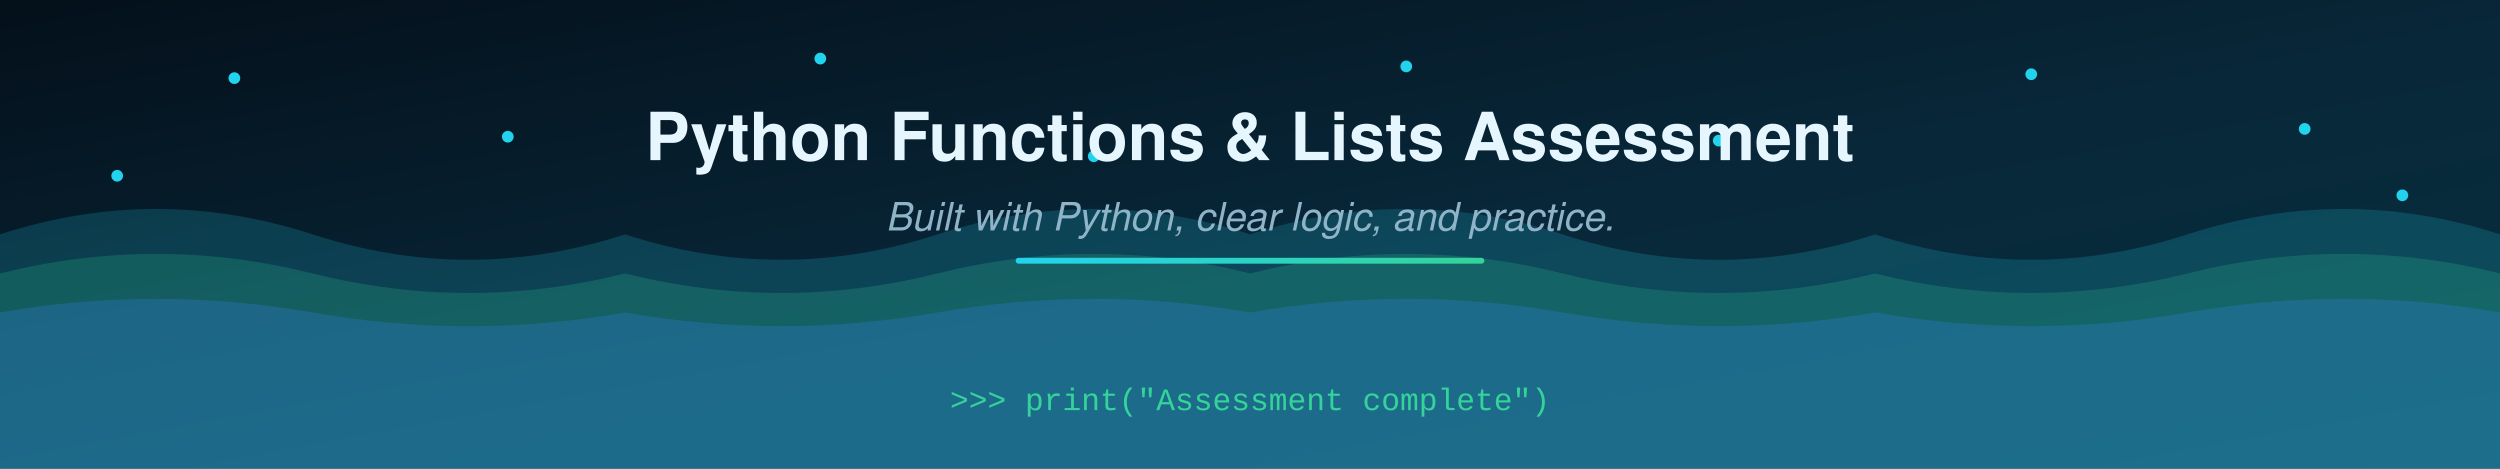
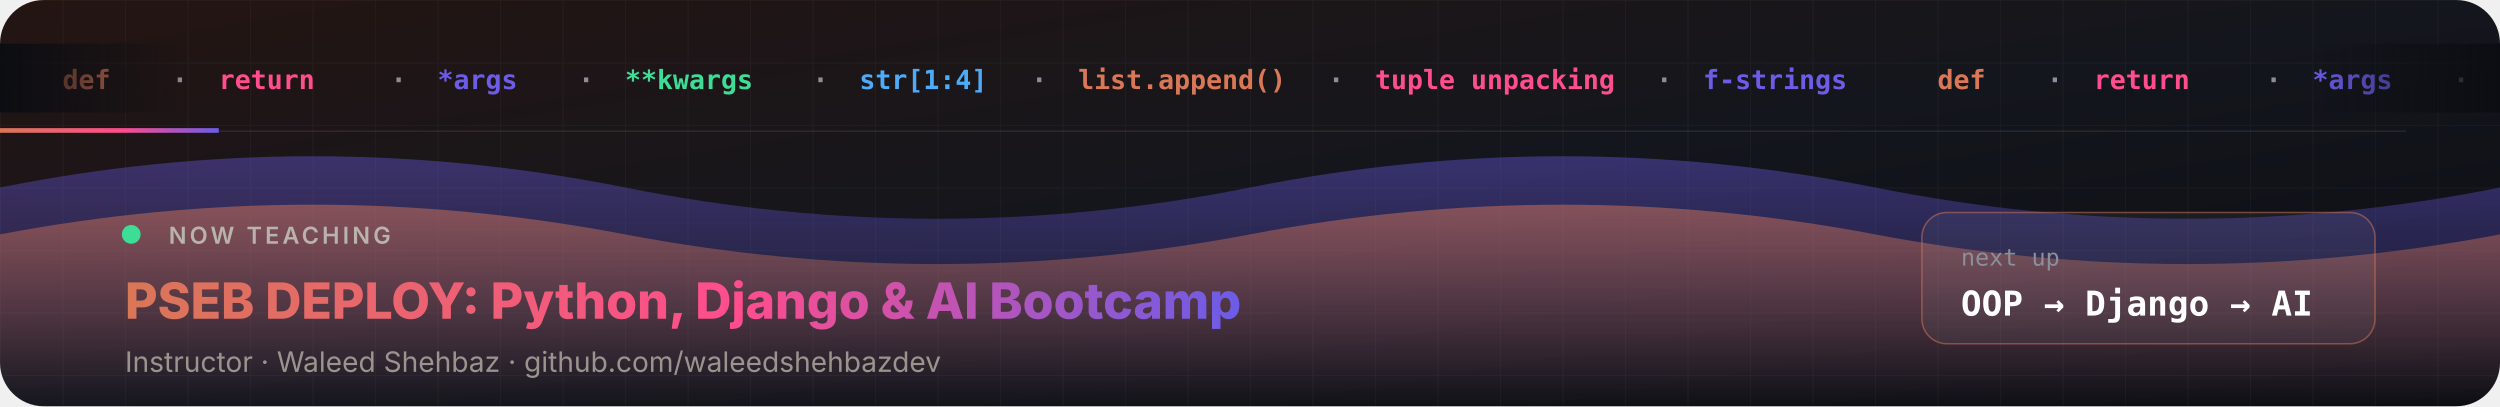
- <svg xmlns="http://www.w3.org/2000/svg" viewBox="0 0 1280 240" width="1280" height="240" role="img" aria-label="Footer: built with Python, clear logic, and practice">
+ <svg xmlns="http://www.w3.org/2000/svg" viewBox="0 0 1600 260" width="1600" height="260" role="img" aria-labelledby="t d">
  <defs>
    <linearGradient id="bg" x1="0" y1="0" x2="1" y2="1">
-       <stop offset="0" stop-color="#04101a" />
-       <stop offset=".55" stop-color="#08283a" />
-       <stop offset="1" stop-color="#06303a" />
+       <stop offset="0" stop-color="#241512" />
+       <stop offset="0.5" stop-color="#14161d" />
+       <stop offset="1" stop-color="#0b0d12" />
    </linearGradient>
-     <linearGradient id="ac" x1="0" x2="1">
-       <stop offset="0" stop-color="#22d3ee" />
-       <stop offset="1" stop-color="#34d399" />
+     <linearGradient id="accent" x1="0" y1="0" x2="1" y2="0">
+       <stop offset="0" stop-color="#d97757" />
+       <stop offset="0.55" stop-color="#ff4d8d" />
+       <stop offset="1" stop-color="#6c5ce7" />
    </linearGradient>
-     <radialGradient id="globe" cx=".4" cy=".35" r=".8">
-       <stop offset="0" stop-color="#0e5a7a" />
-       <stop offset=".6" stop-color="#0a3150" />
-       <stop offset="1" stop-color="#051a2b" />
-     </radialGradient>
-     <filter id="glow" x="-50%" y="-50%" width="200%" height="200%">
-       <feGaussianBlur stdDeviation="4" result="b" />
-       <feMerge>
-         <feMergeNode in="b" />
-         <feMergeNode in="SourceGraphic" />
-       </feMerge>
-     </filter>
+     <linearGradient id="w1" x1="0" y1="0" x2="0" y2="1">
+       <stop offset="0" stop-color="#d97757" stop-opacity="0.5" />
+       <stop offset="1" stop-color="#d97757" stop-opacity="0" />
+     </linearGradient>
+     <linearGradient id="w2" x1="0" y1="0" x2="0" y2="1">
+       <stop offset="0" stop-color="#6c5ce7" stop-opacity="0.4" />
+       <stop offset="1" stop-color="#6c5ce7" stop-opacity="0" />
+     </linearGradient>
+     <linearGradient id="fade" x1="0" y1="0" x2="1" y2="0">
+       <stop offset="0" stop-color="#0b0d12" stop-opacity="1" />
+       <stop offset="0.08" stop-color="#0b0d12" stop-opacity="0" />
+       <stop offset="0.92" stop-color="#0b0d12" stop-opacity="0" />
+       <stop offset="1" stop-color="#0b0d12" stop-opacity="1" />
+     </linearGradient>
+     <pattern id="grid" width="40" height="40" patternUnits="userSpaceOnUse">
+       <path d="M40 0H0V40" fill="none" stroke="#ffffff" stroke-opacity="0.04" />
+     </pattern>
+     <clipPath id="clip">
+       <rect width="1600" height="260" rx="28" />
+     </clipPath>
+     <clipPath id="tickerClip">
+       <rect x="0" y="28" width="1600" height="44" />
+     </clipPath>
  </defs>
-   <rect width="1280" height="240" fill="url(#bg)" />
-   <circle cx="120" cy="40" r="3" fill="#22d3ee">
-     <animate attributeName="opacity" values=".2;1;.2" dur="2s" begin="0.0s" repeatCount="indefinite" />
-   </circle>
-   <circle cx="260" cy="70" r="3" fill="#22d3ee">
-     <animate attributeName="opacity" values=".2;1;.2" dur="3s" begin="0.3s" repeatCount="indefinite" />
-   </circle>
-   <circle cx="420" cy="30" r="3" fill="#22d3ee">
-     <animate attributeName="opacity" values=".2;1;.2" dur="4s" begin="0.6s" repeatCount="indefinite" />
-   </circle>
-   <circle cx="560" cy="80" r="3" fill="#22d3ee">
-     <animate attributeName="opacity" values=".2;1;.2" dur="5s" begin="0.9s" repeatCount="indefinite" />
-   </circle>
-   <circle cx="720" cy="34" r="3" fill="#22d3ee">
-     <animate attributeName="opacity" values=".2;1;.2" dur="2s" begin="1.2s" repeatCount="indefinite" />
-   </circle>
-   <circle cx="880" cy="72" r="3" fill="#22d3ee">
-     <animate attributeName="opacity" values=".2;1;.2" dur="3s" begin="1.5s" repeatCount="indefinite" />
-   </circle>
-   <circle cx="1040" cy="38" r="3" fill="#22d3ee">
-     <animate attributeName="opacity" values=".2;1;.2" dur="4s" begin="1.8s" repeatCount="indefinite" />
-   </circle>
-   <circle cx="1180" cy="66" r="3" fill="#22d3ee">
-     <animate attributeName="opacity" values=".2;1;.2" dur="5s" begin="2.1s" repeatCount="indefinite" />
-   </circle>
-   <circle cx="60" cy="90" r="3" fill="#22d3ee">
-     <animate attributeName="opacity" values=".2;1;.2" dur="2s" begin="2.4s" repeatCount="indefinite" />
-   </circle>
-   <circle cx="1230" cy="100" r="3" fill="#22d3ee">
-     <animate attributeName="opacity" values=".2;1;.2" dur="3s" begin="2.7s" repeatCount="indefinite" />
-   </circle>
-   <svg x="0" y="0" width="1280" height="240" viewBox="0 0 1280 240" overflow="hidden">
-     <path d="M0 120 Q80 94 160 120 T320 120 Q400 146 480 120 T640 120 Q720 94 800 120 T960 120 Q1040 146 1120 120 T1280 120 Q1360 94 1440 120 T1600 120 Q1680 146 1760 120 T1920 120 Q2000 94 2080 120 T2240 120 Q2320 146 2400 120 T2560 120 V240 H0 Z" fill="#22d3ee" fill-opacity="0.18">
-       <animateTransform attributeName="transform" type="translate" from="0 0" to="-640 0" dur="14s" repeatCount="indefinite" />
-     </path>
-     <path d="M0 140 Q80 120 160 140 T320 140 Q400 160 480 140 T640 140 Q720 120 800 140 T960 140 Q1040 160 1120 140 T1280 140 Q1360 120 1440 140 T1600 140 Q1680 160 1760 140 T1920 140 Q2000 120 2080 140 T2240 140 Q2320 160 2400 140 T2560 140 V240 H0 Z" fill="#34d399" fill-opacity="0.2">
-       <animateTransform attributeName="transform" type="translate" from="0 0" to="-640 0" dur="10s" repeatCount="indefinite" />
-     </path>
-     <path d="M0 160 Q80 146 160 160 T320 160 Q400 174 480 160 T640 160 Q720 146 800 160 T960 160 Q1040 174 1120 160 T1280 160 Q1360 146 1440 160 T1600 160 Q1680 174 1760 160 T1920 160 Q2000 146 2080 160 T2240 160 Q2320 174 2400 160 T2560 160 V240 H0 Z" fill="#3b82f6" fill-opacity="0.25">
-       <animateTransform attributeName="transform" type="translate" from="0 0" to="-640 0" dur="7s" repeatCount="indefinite" />
-     </path>
-   </svg>
-   <text x="640" y="82" text-anchor="middle" font-family="'Segoe UI',Helvetica,Arial,sans-serif" font-size="34" font-weight="800" fill="#e6f6ff">Python Functions &amp; Lists Assessment</text>
-   <text x="640" y="118" text-anchor="middle" font-family="'Segoe UI',Helvetica,Arial,sans-serif" font-size="20" font-style="italic" fill="#8fb3c7">Built with Python, clear logic, and practice.</text>
-   <rect x="520" y="132" width="240" height="3" rx="1.5" fill="url(#ac)">
-     <animate attributeName="x" values="440;600;440" dur="6s" repeatCount="indefinite" />
-   </rect>
-   <text x="640" y="210" text-anchor="middle" font-family="Consolas,Menlo,'Courier New',monospace" font-size="16" fill="#34d399">&gt;&gt;&gt; print("Assessment complete")<animate attributeName="opacity" values="1;.45;1" dur="2.4s" repeatCount="indefinite" />
-   </text>
+   <style>
+     .sans{font-family:'Inter','Segoe UI',Helvetica,Arial,sans-serif}
+     .mono{font-family:'JetBrains Mono','Fira Code',Consolas,Menlo,monospace}
+     .w1{animation:drift 16s linear infinite}
+     .w2{animation:drift 26s linear infinite reverse}
+     @keyframes drift{from{transform:translateX(0)}to{transform:translateX(-800px)}}
+     .ticker{animation:scroll 30s linear infinite}
+     @keyframes scroll{from{transform:translateX(0)}to{transform:translateX(-1200px)}}
+     .pulse{animation:pulse 2.2s ease-in-out infinite;transform-box:fill-box;transform-origin:center}
+     @keyframes pulse{0%,100%{transform:scale(1);opacity:1}50%{transform:scale(1.7);opacity:.3}}
+     .shine{animation:shine 4s ease-in-out infinite}
+     @keyframes shine{0%{transform:translateX(-200px);opacity:0}40%{opacity:1}100%{transform:translateX(1700px);opacity:0}}
+     .bob{animation:bob 4s ease-in-out infinite;transform-box:fill-box;transform-origin:center}
+     @keyframes bob{0%,100%{transform:translateY(0)}50%{transform:translateY(-6px)}}
+   </style>
+   <g clip-path="url(#clip)">
+     <rect width="1600" height="260" fill="url(#bg)" />
+     <rect width="1600" height="260" fill="url(#grid)" />
+     <g class="w2">
+       <path d="M0 120 Q 200 80 400 120 T 800 120 T 1200 120 T 1600 120 T 2000 120 T 2400 120 V 260 H 0 Z" fill="url(#w2)" />
+     </g>
+     <g class="w1">
+       <path d="M0 150 Q 200 112 400 150 T 800 150 T 1200 150 T 1600 150 T 2000 150 T 2400 150 V 260 H 0 Z" fill="url(#w1)" />
+     </g>
+     <g clip-path="url(#tickerClip)">
+       <g class="ticker mono" font-size="17" font-weight="600">
+         <text x="40" y="57" fill="#d97757">def</text>
+         <text x="110" y="57" fill="#8b8f9a">·</text>
+         <text x="140" y="57" fill="#ff4d8d">return</text>
+         <text x="250" y="57" fill="#8b8f9a">·</text>
+         <text x="280" y="57" fill="#6c5ce7">*args</text>
+         <text x="370" y="57" fill="#8b8f9a">·</text>
+         <text x="400" y="57" fill="#3ddc97">**kwargs</text>
+         <text x="520" y="57" fill="#8b8f9a">·</text>
+         <text x="550" y="57" fill="#4dabf7">str[1:4]</text>
+         <text x="660" y="57" fill="#8b8f9a">·</text>
+         <text x="690" y="57" fill="#d97757">list.append()</text>
+         <text x="850" y="57" fill="#8b8f9a">·</text>
+         <text x="880" y="57" fill="#ff4d8d">tuple unpacking</text>
+         <text x="1060" y="57" fill="#8b8f9a">·</text>
+         <text x="1090" y="57" fill="#6c5ce7">f-strings</text>
+         <text x="1240" y="57" fill="#d97757">def</text>
+         <text x="1310" y="57" fill="#8b8f9a">·</text>
+         <text x="1340" y="57" fill="#ff4d8d">return</text>
+         <text x="1450" y="57" fill="#8b8f9a">·</text>
+         <text x="1480" y="57" fill="#6c5ce7">*args</text>
+         <text x="1570" y="57" fill="#8b8f9a">·</text>
+         <text x="1600" y="57" fill="#3ddc97">**kwargs</text>
+         <text x="1720" y="57" fill="#8b8f9a">·</text>
+         <text x="1750" y="57" fill="#4dabf7">str[1:4]</text>
+         <text x="1860" y="57" fill="#8b8f9a">·</text>
+         <text x="1890" y="57" fill="#d97757">list.append()</text>
+         <text x="2050" y="57" fill="#8b8f9a">·</text>
+         <text x="2080" y="57" fill="#ff4d8d">tuple unpacking</text>
+         <text x="2260" y="57" fill="#8b8f9a">·</text>
+         <text x="2290" y="57" fill="#6c5ce7">f-strings</text>
+       </g>
+     </g>
+     <rect x="0" y="28" width="1600" height="44" fill="url(#fade)" />
+     <line x1="60" y1="84" x2="1540" y2="84" stroke="#ffffff" stroke-opacity="0.08" />
+     <rect class="shine" x="0" y="82" width="140" height="3" fill="url(#accent)" />
+     <g>
+       <circle class="pulse" cx="84" cy="150" r="6" fill="#3ddc97" />
+       <text x="108" y="156" class="sans" font-size="15" font-weight="600" fill="#b9b2ad" letter-spacing="2">NOW TEACHING</text>
+       <text x="80" y="204" class="sans" font-size="32" font-weight="800" fill="url(#accent)">PSEB DEPLOY: Python, Django &amp; AI Bootcamp</text>
+       <text x="80" y="238" class="sans" font-size="18" fill="#9a948f">Instructor · Waleed Shehbaz · github.com/waleedshehbazdev</text>
+     </g>
+     <g class="bob">
+       <rect x="1230" y="136" width="290" height="84" rx="16" fill="#ffffff" fill-opacity="0.05" stroke="#d97757" stroke-opacity="0.5" />
+       <text x="1255" y="170" class="mono" font-size="15" fill="#8b8f9a">next up</text>
+       <text x="1255" y="202" class="mono" font-size="22" font-weight="700" fill="#ffffff">OOP → Django → AI</text>
+     </g>
+   </g>
</svg>
